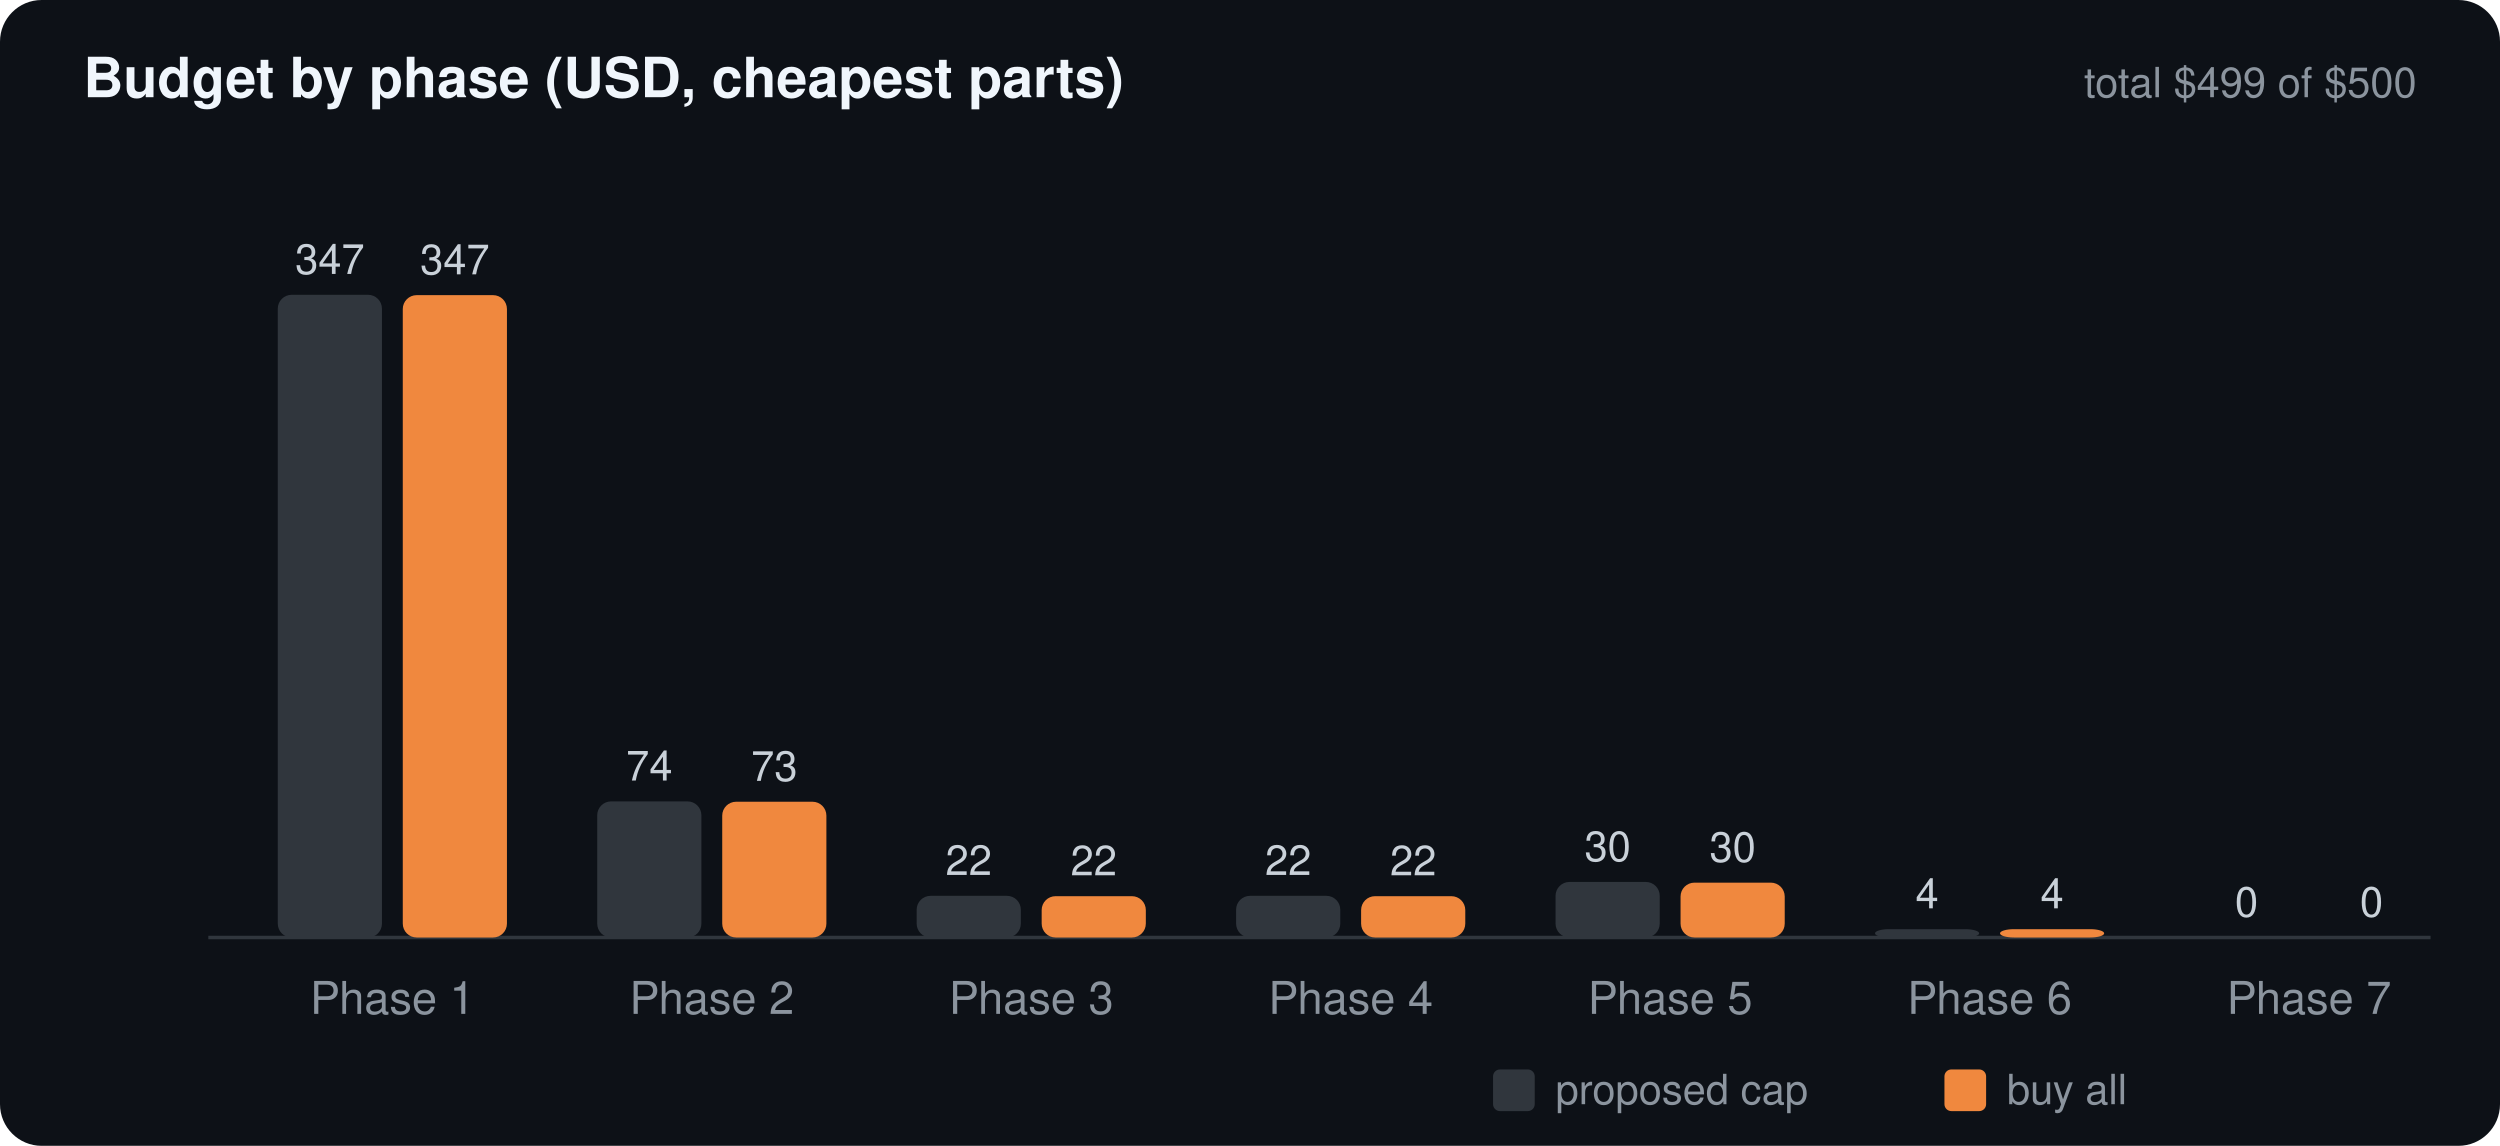
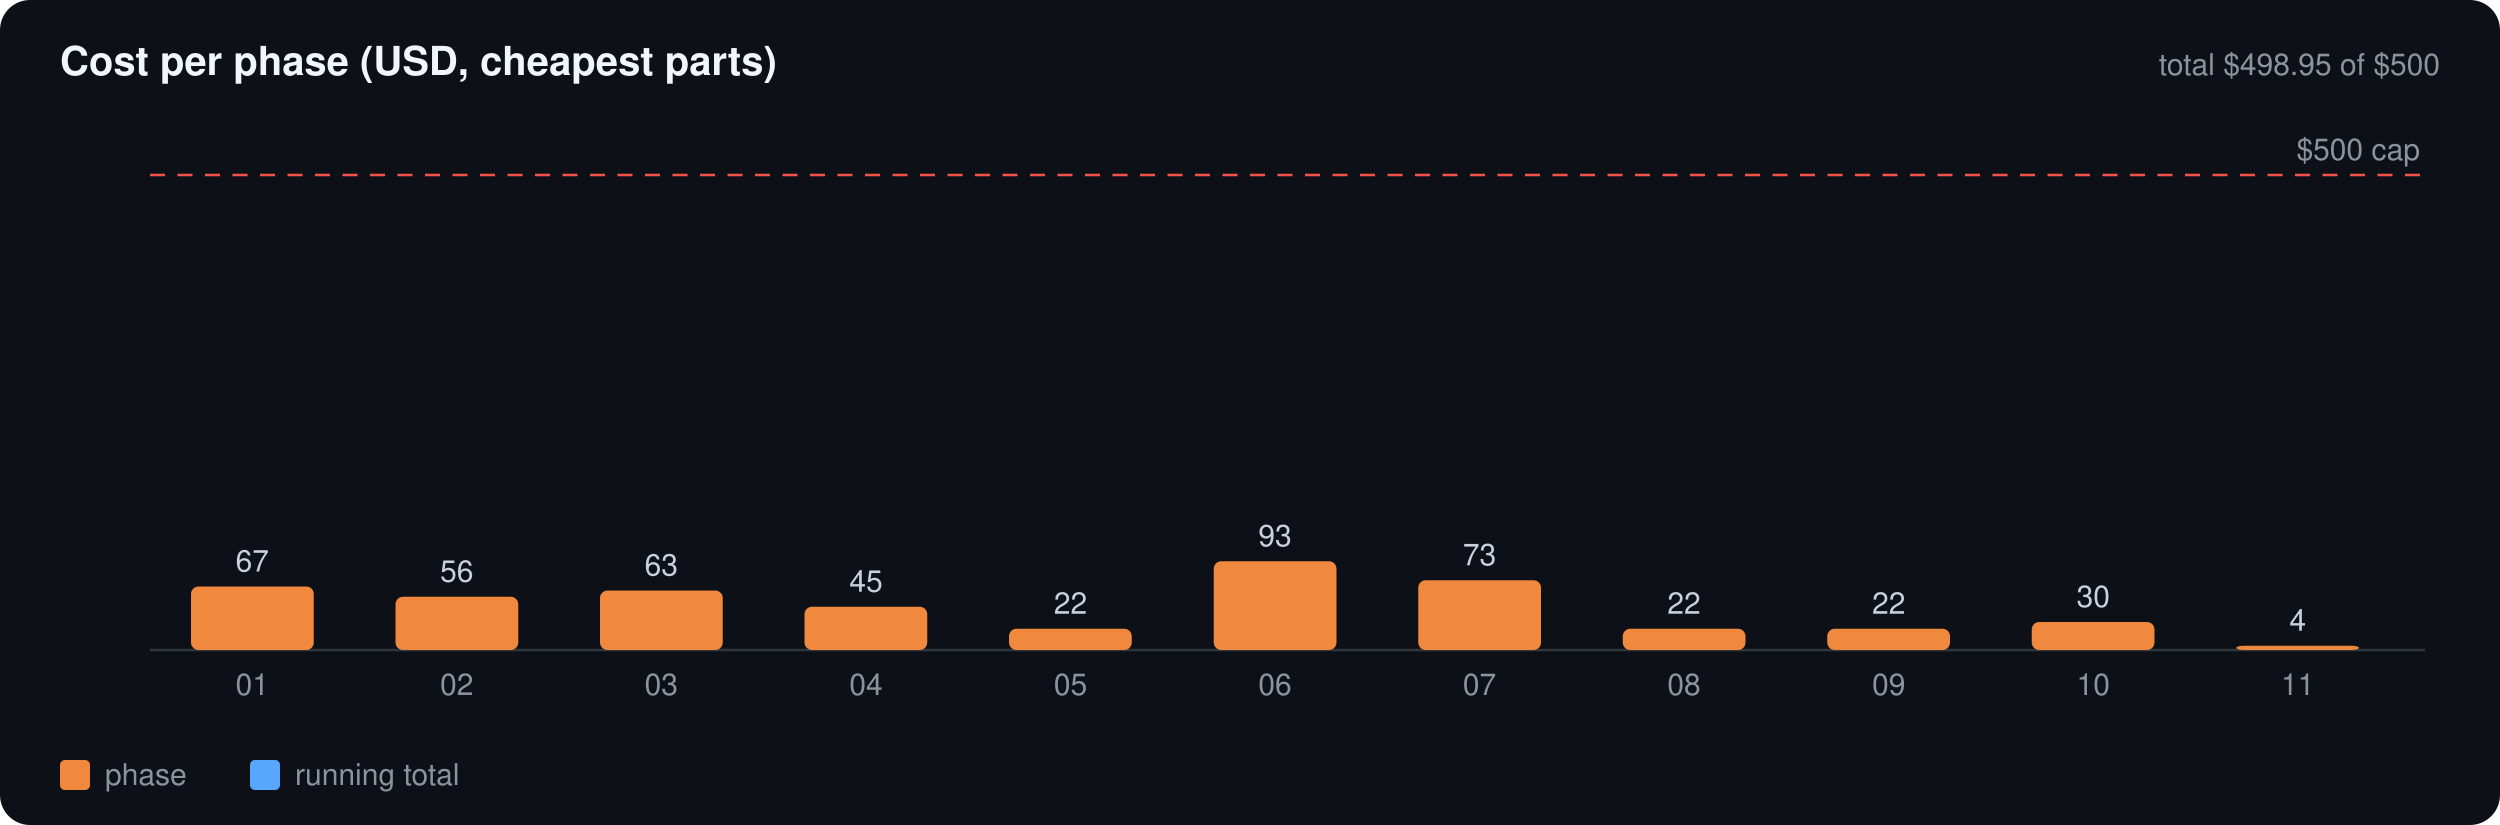
- <svg xmlns="http://www.w3.org/2000/svg" viewBox="0 0 720 330" font-family="Segoe UI,Helvetica,Arial,sans-serif">
-   <style>
- .bg{fill:#0d1117} .cap{fill:#30363d} .buy{fill:#f0883e} .v{fill:#c9d1d9;font-size:12px;text-anchor:middle}
- .l{fill:#8b949e;font-size:13px;text-anchor:middle} .t{fill:#f0f6fc;font-size:16px;font-weight:600} .s{fill:#8b949e;font-size:12px}
- </style>
-   <rect class="bg" width="720" height="330" rx="12" />
-   <text class="t" x="24" y="28">Budget by phase (USD, cheapest parts)</text>
-   <text class="s" x="696" y="28" text-anchor="end">total $499 of $500</text>
-   <rect class="cap" x="430" y="308" width="12" height="12" rx="2" />
-   <text class="s" x="448" y="318">proposed cap</text>
-   <rect class="buy" x="560" y="308" width="12" height="12" rx="2" />
-   <text class="s" x="578" y="318">buy all</text>
-   <line x1="60" y1="270" x2="700" y2="270" stroke="#30363d" />
-   <rect class="cap" x="80" y="84.9" width="30" height="185.1" rx="4">
-     <animate attributeName="height" from="0" to="185.1" dur="1.2s" fill="freeze" />
-     <animate attributeName="y" from="270" to="84.9" dur="1.2s" fill="freeze" />
+ <svg xmlns="http://www.w3.org/2000/svg" viewBox="0 0 1000 330" font-family="Segoe UI,Helvetica,Arial,sans-serif">
+   <style>.v{fill:#c9d1d9;font-size:12px;text-anchor:middle} .l{fill:#8b949e;font-size:12px;text-anchor:middle}
+ .t{fill:#f0f6fc;font-size:16px;font-weight:600} .s{fill:#8b949e;font-size:12px}</style>
+   <rect width="1000" height="330" rx="12" fill="#0d1117" />
+   <text class="t" x="24" y="30">Cost per phase (USD, cheapest parts)</text>
+   <text class="s" x="976" y="30" text-anchor="end">total $498.95 of $500</text>
+   <line x1="60" y1="70" x2="970" y2="70" stroke="#f85149" stroke-dasharray="6 5" />
+   <text class="s" x="968" y="64" text-anchor="end">$500 cap</text>
+   <line x1="60" y1="260" x2="970" y2="260" stroke="#30363d" />
+   <rect x="76.4" y="234.6" width="49.1" height="25.4" rx="3" fill="#f0883e">
+     <animate attributeName="height" from="0" to="25.4" dur="1s" fill="freeze" />
+     <animate attributeName="y" from="260" to="234.6" dur="1s" fill="freeze" />
  </rect>
-   <text class="v" x="95.0" y="78.9">347</text>
-   <rect class="buy" x="116" y="85.0" width="30" height="185.0" rx="4">
-     <animate attributeName="height" from="0" to="185.0" dur="1.2s" fill="freeze" />
-     <animate attributeName="y" from="270" to="85.0" dur="1.2s" fill="freeze" />
+   <text x="100.9" y="228.6" class="v">67</text>
+   <text x="100.9" y="278" class="l">01</text>
+   <rect x="158.2" y="238.7" width="49.1" height="21.3" rx="3" fill="#f0883e">
+     <animate attributeName="height" from="0" to="21.3" dur="1s" fill="freeze" />
+     <animate attributeName="y" from="260" to="238.7" dur="1s" fill="freeze" />
  </rect>
-   <text class="v" x="131.0" y="79.0">347</text>
-   <text class="l" x="113" y="292">Phase 1</text>
-   <rect class="cap" x="172" y="230.8" width="30" height="39.2" rx="4">
-     <animate attributeName="height" from="0" to="39.2" dur="1.2s" fill="freeze" />
-     <animate attributeName="y" from="270" to="230.8" dur="1.2s" fill="freeze" />
+   <text x="182.7" y="232.7" class="v">56</text>
+   <text x="182.7" y="278" class="l">02</text>
+   <rect x="240.0" y="236.2" width="49.1" height="23.8" rx="3" fill="#f0883e">
+     <animate attributeName="height" from="0" to="23.8" dur="1s" fill="freeze" />
+     <animate attributeName="y" from="260" to="236.2" dur="1s" fill="freeze" />
  </rect>
-   <text class="v" x="187.0" y="224.8">74</text>
-   <rect class="buy" x="208" y="230.9" width="30" height="39.1" rx="4">
-     <animate attributeName="height" from="0" to="39.1" dur="1.2s" fill="freeze" />
-     <animate attributeName="y" from="270" to="230.9" dur="1.2s" fill="freeze" />
+   <text x="264.5" y="230.2" class="v">63</text>
+   <text x="264.5" y="278" class="l">03</text>
+   <rect x="321.8" y="242.7" width="49.1" height="17.3" rx="3" fill="#f0883e">
+     <animate attributeName="height" from="0" to="17.3" dur="1s" fill="freeze" />
+     <animate attributeName="y" from="260" to="242.7" dur="1s" fill="freeze" />
  </rect>
-   <text class="v" x="223.0" y="224.9">73</text>
-   <text class="l" x="205" y="292">Phase 2</text>
-   <rect class="cap" x="264" y="258.0" width="30" height="12.0" rx="4">
-     <animate attributeName="height" from="0" to="12.0" dur="1.2s" fill="freeze" />
-     <animate attributeName="y" from="270" to="258.0" dur="1.2s" fill="freeze" />
+   <text x="346.4" y="236.7" class="v">45</text>
+   <text x="346.4" y="278" class="l">04</text>
+   <rect x="403.6" y="251.5" width="49.1" height="8.5" rx="3" fill="#f0883e">
+     <animate attributeName="height" from="0" to="8.5" dur="1s" fill="freeze" />
+     <animate attributeName="y" from="260" to="251.5" dur="1s" fill="freeze" />
  </rect>
-   <text class="v" x="279.0" y="252.0">22</text>
-   <rect class="buy" x="300" y="258.1" width="30" height="11.9" rx="4">
-     <animate attributeName="height" from="0" to="11.9" dur="1.2s" fill="freeze" />
-     <animate attributeName="y" from="270" to="258.1" dur="1.2s" fill="freeze" />
+   <text x="428.2" y="245.5" class="v">22</text>
+   <text x="428.2" y="278" class="l">05</text>
+   <rect x="485.5" y="224.5" width="49.1" height="35.5" rx="3" fill="#f0883e">
+     <animate attributeName="height" from="0" to="35.5" dur="1s" fill="freeze" />
+     <animate attributeName="y" from="260" to="224.5" dur="1s" fill="freeze" />
  </rect>
-   <text class="v" x="315.0" y="252.1">22</text>
-   <text class="l" x="297" y="292">Phase 3</text>
-   <rect class="cap" x="356" y="258.0" width="30" height="12.0" rx="4">
-     <animate attributeName="height" from="0" to="12.0" dur="1.2s" fill="freeze" />
-     <animate attributeName="y" from="270" to="258.0" dur="1.2s" fill="freeze" />
+   <text x="510.0" y="218.5" class="v">93</text>
+   <text x="510.0" y="278" class="l">06</text>
+   <rect x="567.3" y="232.1" width="49.1" height="27.9" rx="3" fill="#f0883e">
+     <animate attributeName="height" from="0" to="27.9" dur="1s" fill="freeze" />
+     <animate attributeName="y" from="260" to="232.1" dur="1s" fill="freeze" />
  </rect>
-   <text class="v" x="371.0" y="252.0">22</text>
-   <rect class="buy" x="392" y="258.1" width="30" height="11.9" rx="4">
-     <animate attributeName="height" from="0" to="11.9" dur="1.2s" fill="freeze" />
-     <animate attributeName="y" from="270" to="258.1" dur="1.2s" fill="freeze" />
+   <text x="591.8" y="226.1" class="v">73</text>
+   <text x="591.8" y="278" class="l">07</text>
+   <rect x="649.1" y="251.5" width="49.1" height="8.5" rx="3" fill="#f0883e">
+     <animate attributeName="height" from="0" to="8.5" dur="1s" fill="freeze" />
+     <animate attributeName="y" from="260" to="251.5" dur="1s" fill="freeze" />
  </rect>
-   <text class="v" x="407.0" y="252.1">22</text>
-   <text class="l" x="389" y="292">Phase 4</text>
-   <rect class="cap" x="448" y="254.0" width="30" height="16.0" rx="4">
-     <animate attributeName="height" from="0" to="16.0" dur="1.2s" fill="freeze" />
-     <animate attributeName="y" from="270" to="254.0" dur="1.2s" fill="freeze" />
+   <text x="673.6" y="245.5" class="v">22</text>
+   <text x="673.6" y="278" class="l">08</text>
+   <rect x="730.9" y="251.5" width="49.1" height="8.5" rx="3" fill="#f0883e">
+     <animate attributeName="height" from="0" to="8.5" dur="1s" fill="freeze" />
+     <animate attributeName="y" from="260" to="251.5" dur="1s" fill="freeze" />
  </rect>
-   <text class="v" x="463.0" y="248.0">30</text>
-   <rect class="buy" x="484" y="254.2" width="30" height="15.8" rx="4">
-     <animate attributeName="height" from="0" to="15.8" dur="1.2s" fill="freeze" />
-     <animate attributeName="y" from="270" to="254.2" dur="1.2s" fill="freeze" />
+   <text x="755.5" y="245.5" class="v">22</text>
+   <text x="755.5" y="278" class="l">09</text>
+   <rect x="812.7" y="248.8" width="49.1" height="11.2" rx="3" fill="#f0883e">
+     <animate attributeName="height" from="0" to="11.2" dur="1s" fill="freeze" />
+     <animate attributeName="y" from="260" to="248.8" dur="1s" fill="freeze" />
  </rect>
-   <text class="v" x="499.0" y="248.2">30</text>
-   <text class="l" x="481" y="292">Phase 5</text>
-   <rect class="cap" x="540" y="267.6" width="30" height="2.4" rx="4">
-     <animate attributeName="height" from="0" to="2.4" dur="1.2s" fill="freeze" />
-     <animate attributeName="y" from="270" to="267.6" dur="1.2s" fill="freeze" />
+   <text x="837.3" y="242.8" class="v">30</text>
+   <text x="837.3" y="278" class="l">10</text>
+   <rect x="894.5" y="258.3" width="49.1" height="1.7" rx="3" fill="#f0883e">
+     <animate attributeName="height" from="0" to="1.7" dur="1s" fill="freeze" />
+     <animate attributeName="y" from="260" to="258.3" dur="1s" fill="freeze" />
  </rect>
-   <text class="v" x="555.0" y="261.6">4</text>
-   <rect class="buy" x="576" y="267.6" width="30" height="2.4" rx="4">
-     <animate attributeName="height" from="0" to="2.4" dur="1.2s" fill="freeze" />
-     <animate attributeName="y" from="270" to="267.6" dur="1.2s" fill="freeze" />
-   </rect>
-   <text class="v" x="591.0" y="261.6">4</text>
-   <text class="l" x="573" y="292">Phase 6</text>
-   <rect class="cap" x="632" y="270.0" width="30" height="0.0" rx="4">
-     <animate attributeName="height" from="0" to="0.0" dur="1.2s" fill="freeze" />
-     <animate attributeName="y" from="270" to="270.0" dur="1.2s" fill="freeze" />
-   </rect>
-   <text class="v" x="647.0" y="264.0">0</text>
-   <rect class="buy" x="668" y="270.0" width="30" height="0.0" rx="4">
-     <animate attributeName="height" from="0" to="0.0" dur="1.2s" fill="freeze" />
-     <animate attributeName="y" from="270" to="270.0" dur="1.2s" fill="freeze" />
-   </rect>
-   <text class="v" x="683.0" y="264.0">0</text>
-   <text class="l" x="665" y="292">Phase 7</text>
+   <text x="919.1" y="252.3" class="v">4</text>
+   <text x="919.1" y="278" class="l">11</text>
+   <polyline points="100.9,234.6 182.7,213.3 264.5,189.5 346.4,172.2 428.2,163.7 510.0,128.2 591.8,100.3 673.6,91.8 755.5,83.3 837.3,72.1 919.1,70.4" fill="none" stroke="#58a6ff" stroke-width="2.5" stroke-dasharray="1200" stroke-dashoffset="1200">
+     <animate attributeName="stroke-dashoffset" from="1200" to="0" dur="2s" fill="freeze" />
+   </polyline>
+   <rect x="24" y="304" width="12" height="12" rx="2" fill="#f0883e" />
+   <text class="s" x="42" y="314">phase</text>
+   <rect x="100" y="304" width="12" height="12" rx="2" fill="#58a6ff" />
+   <text class="s" x="118" y="314">running total</text>
</svg>
